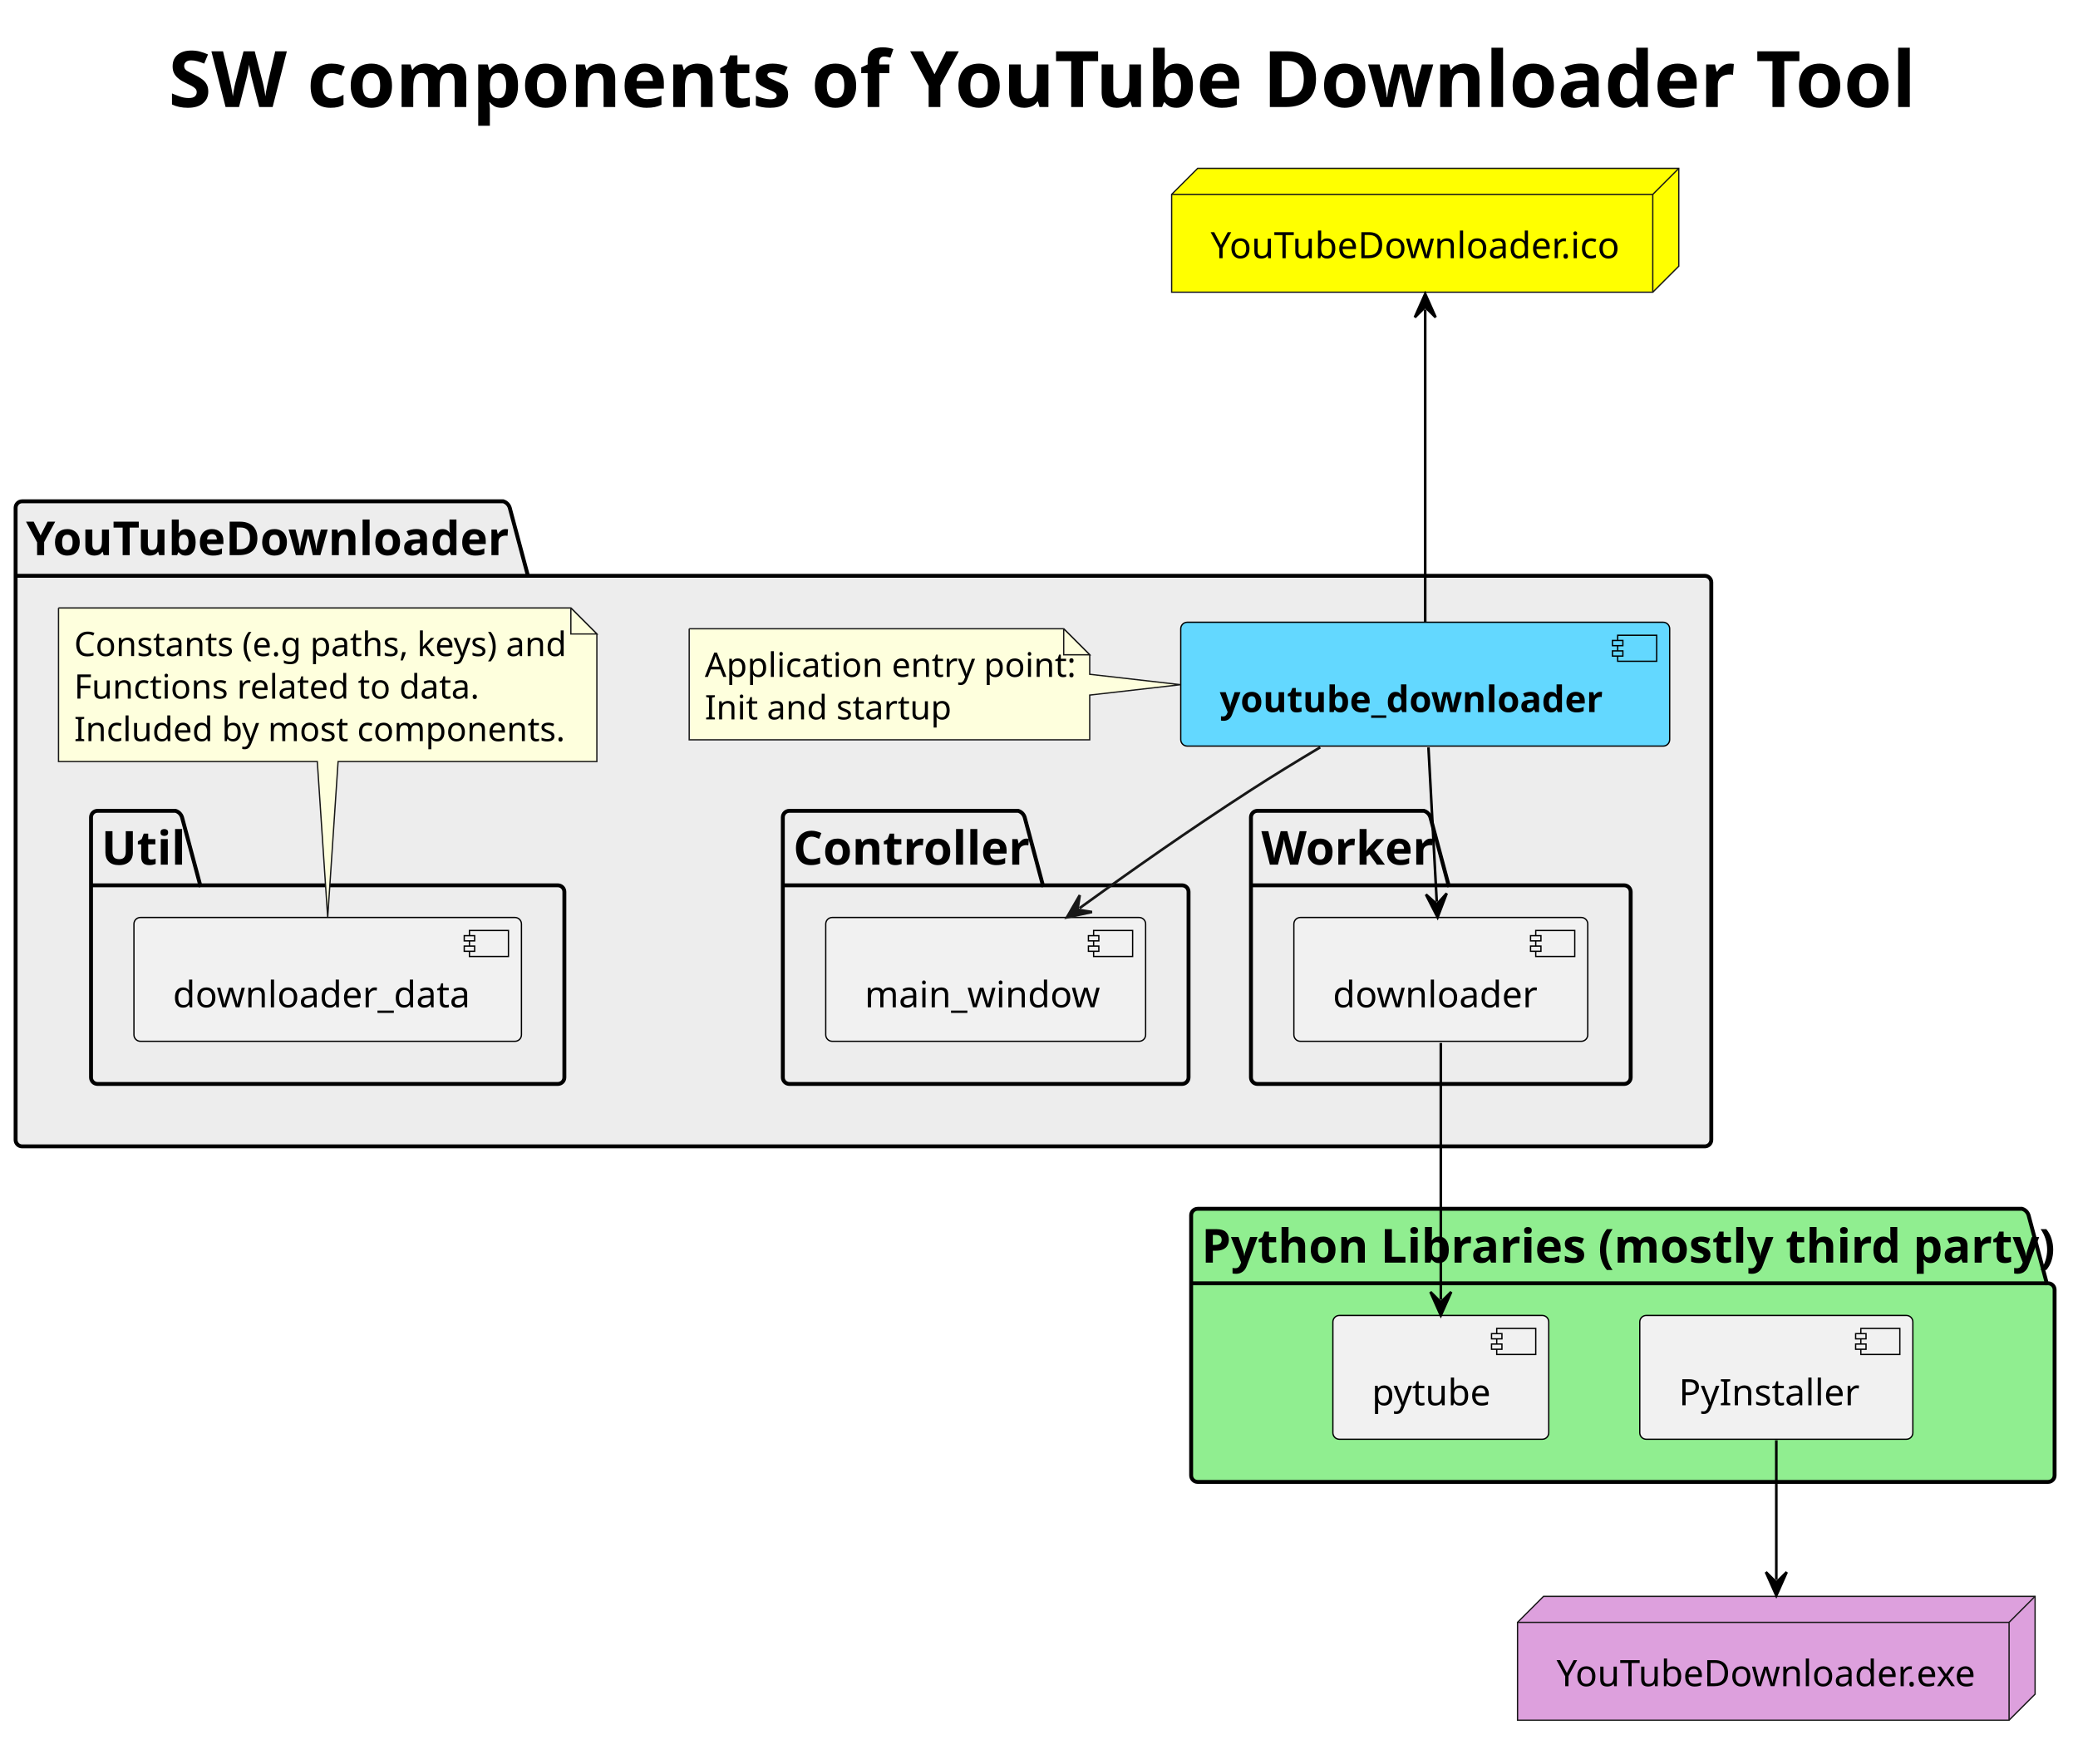
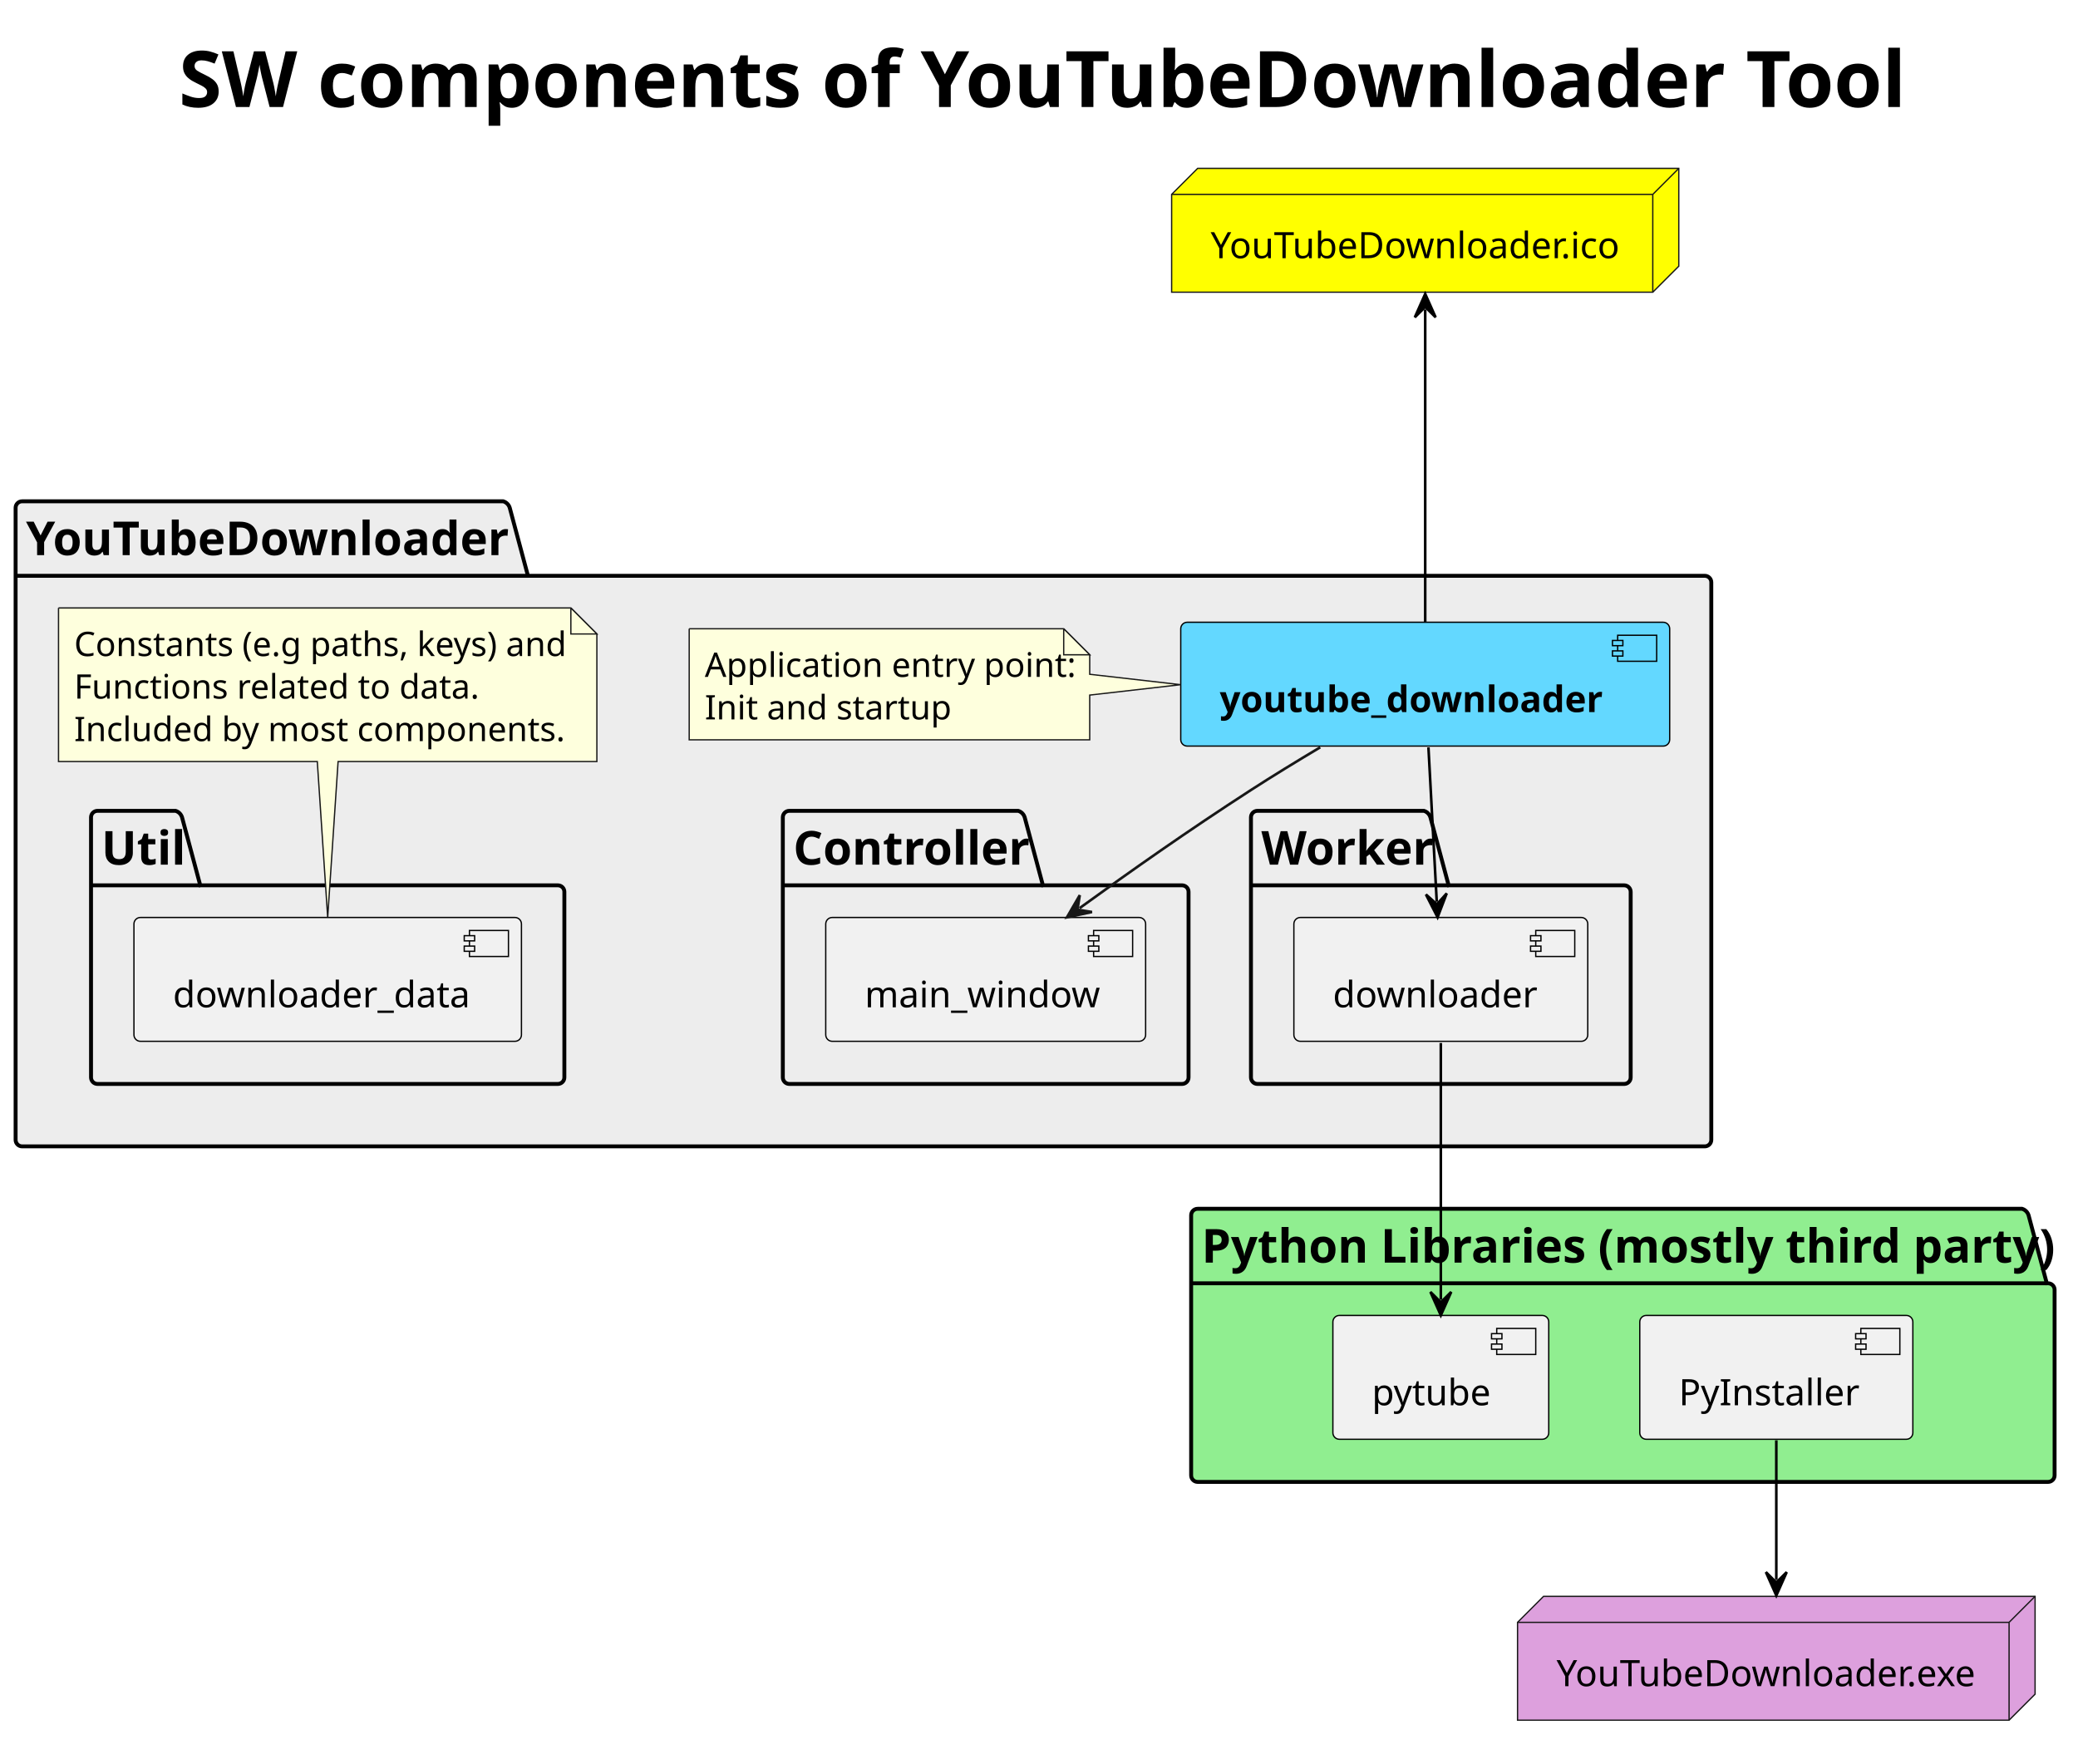
<svg xmlns="http://www.w3.org/2000/svg" contentStyleType="text/css" height="678px" preserveAspectRatio="none" style="width:799px;height:678px;background:#FFFFFF;" version="1.1" viewBox="0 0 799 678" width="799px" zoomAndPan="magnify">
  <defs />
  <g>
-     <text fill="#000000" font-family="sans-serif" font-size="30" font-weight="bold" lengthAdjust="spacing" textLength="656" x="64.75" y="41.143">SW components of YouTube Downloader Tool</text>
+     <text fill="#000000" font-family="sans-serif" font-size="30" font-weight="bold" lengthAdjust="spacing" textLength="648" x="68.75" y="41.143">SW components of YouTubeDownloader Tool</text>
    <g id="cluster_YtDl">
      <path d="M8.5,192.734 L193.5,192.734 A3.75,3.75 0 0 1 196,195.234 L203,221.375 L655.5,221.375 A2.5,2.5 0 0 1 658,223.875 L658,438.234 A2.5,2.5 0 0 1 655.5,440.734 L8.5,440.734 A2.5,2.5 0 0 1 6,438.234 L6,195.234 A2.5,2.5 0 0 1 8.5,192.734 " fill="#EDEDED" style="stroke:#000000;stroke-width:1.5;" />
      <line style="stroke:#000000;stroke-width:1.5;" x1="6" x2="203" y1="221.375" y2="221.375" />
      <text fill="#000000" font-family="sans-serif" font-size="18" font-weight="bold" lengthAdjust="spacing" textLength="184" x="10" y="213.42">YouTubeDownloader</text>
    </g>
    <g id="cluster_controller">
      <path d="M303.5,311.734 L391.5,311.734 A3.75,3.75 0 0 1 394,314.234 L401,340.375 L454.5,340.375 A2.5,2.5 0 0 1 457,342.875 L457,414.234 A2.5,2.5 0 0 1 454.5,416.734 L303.5,416.734 A2.5,2.5 0 0 1 301,414.234 L301,314.234 A2.5,2.5 0 0 1 303.5,311.734 " fill="none" style="stroke:#000000;stroke-width:1.5;" />
      <line style="stroke:#000000;stroke-width:1.5;" x1="301" x2="401" y1="340.375" y2="340.375" />
      <text fill="#000000" font-family="sans-serif" font-size="18" font-weight="bold" lengthAdjust="spacing" textLength="87" x="305" y="332.42">Controller</text>
    </g>
    <g id="cluster_util">
      <path d="M37.5,311.734 L67.5,311.734 A3.75,3.75 0 0 1 70,314.234 L77,340.375 L214.5,340.375 A2.5,2.5 0 0 1 217,342.875 L217,414.234 A2.5,2.5 0 0 1 214.5,416.734 L37.5,416.734 A2.5,2.5 0 0 1 35,414.234 L35,314.234 A2.5,2.5 0 0 1 37.5,311.734 " fill="none" style="stroke:#000000;stroke-width:1.5;" />
      <line style="stroke:#000000;stroke-width:1.5;" x1="35" x2="77" y1="340.375" y2="340.375" />
      <text fill="#000000" font-family="sans-serif" font-size="18" font-weight="bold" lengthAdjust="spacing" textLength="29" x="39" y="332.42">Util</text>
    </g>
    <g id="cluster_Worker">
      <path d="M483.5,311.734 L547.5,311.734 A3.75,3.75 0 0 1 550,314.234 L557,340.375 L624.5,340.375 A2.5,2.5 0 0 1 627,342.875 L627,414.234 A2.5,2.5 0 0 1 624.5,416.734 L483.5,416.734 A2.5,2.5 0 0 1 481,414.234 L481,314.234 A2.5,2.5 0 0 1 483.5,311.734 " fill="none" style="stroke:#000000;stroke-width:1.5;" />
      <line style="stroke:#000000;stroke-width:1.5;" x1="481" x2="557" y1="340.375" y2="340.375" />
      <text fill="#000000" font-family="sans-serif" font-size="18" font-weight="bold" lengthAdjust="spacing" textLength="63" x="485" y="332.42">Worker</text>
    </g>
    <g id="cluster_Python Libraries (mostly third party)">
      <path d="M460.5,464.734 L777.5,464.734 A3.75,3.75 0 0 1 780,467.234 L787,493.375 L787.5,493.375 A2.5,2.5 0 0 1 790,495.875 L790,567.234 A2.5,2.5 0 0 1 787.5,569.734 L460.5,569.734 A2.5,2.5 0 0 1 458,567.234 L458,467.234 A2.5,2.5 0 0 1 460.5,464.734 " fill="#90EE90" style="stroke:#000000;stroke-width:1.5;" />
      <line style="stroke:#000000;stroke-width:1.5;" x1="458" x2="787" y1="493.375" y2="493.375" />
      <text fill="#000000" font-family="sans-serif" font-size="18" font-weight="bold" lengthAdjust="spacing" textLength="316" x="462" y="485.42">Python Libraries (mostly third party)</text>
    </g>
    <g id="elem_youtube_downloader">
      <rect fill="#63D8FF" height="47.609" rx="2.5" ry="2.5" style="stroke:#000000;stroke-width:0.5;" width="188" x="454" y="239.234" />
      <rect fill="#63D8FF" height="10" style="stroke:#000000;stroke-width:0.5;" width="15" x="622" y="244.234" />
      <rect fill="#63D8FF" height="2" style="stroke:#000000;stroke-width:0.5;" width="4" x="620" y="246.234" />
      <rect fill="#63D8FF" height="2" style="stroke:#000000;stroke-width:0.5;" width="4" x="620" y="250.234" />
      <text fill="#000000" font-family="sans-serif" font-size="14" font-weight="bold" lengthAdjust="spacing" textLength="148" x="469" y="273.768">youtube_downloader</text>
    </g>
    <g id="elem_GMN5">
      <path d="M265,241.734 L265,284.438 A0,0 0 0 0 265,284.438 L419,284.438 A0,0 0 0 0 419,284.438 L419,267.234 L453.95,263.234 L419,259.234 L419,251.734 L409,241.734 L265,241.734 A0,0 0 0 0 265,241.734 " fill="#FEFFDD" style="stroke:#181818;stroke-width:0.5;" />
      <path d="M409,241.734 L409,251.734 L419,251.734 L409,241.734 " fill="#FEFFDD" style="stroke:#181818;stroke-width:0.5;" />
      <text fill="#000000" font-family="sans-serif" font-size="13" lengthAdjust="spacing" textLength="133" x="271" y="260.229">Application entry point:</text>
      <text fill="#000000" font-family="sans-serif" font-size="13" lengthAdjust="spacing" textLength="86" x="271" y="276.581">Init and startup</text>
    </g>
    <g id="elem_GMN12">
      <path d="M22.5,233.734 L22.5,292.789 A0,0 0 0 0 22.5,292.789 L122,292.789 L126,352.734 L130,292.789 L229.5,292.789 A0,0 0 0 0 229.5,292.789 L229.5,243.734 L219.5,233.734 L22.5,233.734 A0,0 0 0 0 22.5,233.734 " fill="#FEFFDD" style="stroke:#181818;stroke-width:0.5;" />
      <path d="M219.5,233.734 L219.5,243.734 L229.5,243.734 L219.5,233.734 " fill="#FEFFDD" style="stroke:#181818;stroke-width:0.5;" />
      <text fill="#000000" font-family="sans-serif" font-size="13" lengthAdjust="spacing" textLength="186" x="28.5" y="252.23">Constants (e.g paths, keys) and</text>
      <text fill="#000000" font-family="sans-serif" font-size="13" lengthAdjust="spacing" textLength="148" x="28.5" y="268.581">Functions related to data.</text>
      <text fill="#000000" font-family="sans-serif" font-size="13" lengthAdjust="spacing" textLength="178" x="28.5" y="284.933">Included by most components.</text>
    </g>
    <g id="elem_main_window">
      <rect fill="#F1F1F1" height="47.609" rx="2.5" ry="2.5" style="stroke:#000000;stroke-width:0.5;" width="123" x="317.5" y="352.734" />
      <rect fill="#F1F1F1" height="10" style="stroke:#000000;stroke-width:0.5;" width="15" x="420.5" y="357.734" />
      <rect fill="#F1F1F1" height="2" style="stroke:#000000;stroke-width:0.5;" width="4" x="418.5" y="359.734" />
      <rect fill="#F1F1F1" height="2" style="stroke:#000000;stroke-width:0.5;" width="4" x="418.5" y="363.734" />
      <text fill="#000000" font-family="sans-serif" font-size="14" lengthAdjust="spacing" textLength="83" x="332.5" y="387.268">main_window</text>
    </g>
    <g id="elem_data">
      <rect fill="#F1F1F1" height="47.609" rx="2.5" ry="2.5" style="stroke:#000000;stroke-width:0.5;" width="149" x="51.5" y="352.734" />
      <rect fill="#F1F1F1" height="10" style="stroke:#000000;stroke-width:0.5;" width="15" x="180.5" y="357.734" />
      <rect fill="#F1F1F1" height="2" style="stroke:#000000;stroke-width:0.5;" width="4" x="178.5" y="359.734" />
      <rect fill="#F1F1F1" height="2" style="stroke:#000000;stroke-width:0.5;" width="4" x="178.5" y="363.734" />
      <text fill="#000000" font-family="sans-serif" font-size="14" lengthAdjust="spacing" textLength="109" x="66.5" y="387.268">downloader_data</text>
    </g>
    <g id="elem_downloader">
      <rect fill="#F1F1F1" height="47.609" rx="2.5" ry="2.5" style="stroke:#000000;stroke-width:0.5;" width="113" x="497.5" y="352.734" />
      <rect fill="#F1F1F1" height="10" style="stroke:#000000;stroke-width:0.5;" width="15" x="590.5" y="357.734" />
      <rect fill="#F1F1F1" height="2" style="stroke:#000000;stroke-width:0.5;" width="4" x="588.5" y="359.734" />
      <rect fill="#F1F1F1" height="2" style="stroke:#000000;stroke-width:0.5;" width="4" x="588.5" y="363.734" />
      <text fill="#000000" font-family="sans-serif" font-size="14" lengthAdjust="spacing" textLength="73" x="512.5" y="387.268">downloader</text>
    </g>
    <g id="elem_PyInstaller">
      <rect fill="#F1F1F1" height="47.609" rx="2.5" ry="2.5" style="stroke:#000000;stroke-width:0.5;" width="105" x="630.5" y="505.734" />
      <rect fill="#F1F1F1" height="10" style="stroke:#000000;stroke-width:0.5;" width="15" x="715.5" y="510.734" />
      <rect fill="#F1F1F1" height="2" style="stroke:#000000;stroke-width:0.5;" width="4" x="713.5" y="512.734" />
      <rect fill="#F1F1F1" height="2" style="stroke:#000000;stroke-width:0.5;" width="4" x="713.5" y="516.734" />
      <text fill="#000000" font-family="sans-serif" font-size="14" lengthAdjust="spacing" textLength="65" x="645.5" y="540.268">PyInstaller</text>
    </g>
    <g id="elem_pytube">
      <rect fill="#F1F1F1" height="47.609" rx="2.5" ry="2.5" style="stroke:#000000;stroke-width:0.5;" width="83" x="512.5" y="505.734" />
      <rect fill="#F1F1F1" height="10" style="stroke:#000000;stroke-width:0.5;" width="15" x="575.5" y="510.734" />
      <rect fill="#F1F1F1" height="2" style="stroke:#000000;stroke-width:0.5;" width="4" x="573.5" y="512.734" />
      <rect fill="#F1F1F1" height="2" style="stroke:#000000;stroke-width:0.5;" width="4" x="573.5" y="516.734" />
      <text fill="#000000" font-family="sans-serif" font-size="14" lengthAdjust="spacing" textLength="43" x="527.5" y="540.268">pytube</text>
    </g>
    <g id="elem_icon">
      <polygon fill="#FFFF00" points="450.5,74.734,460.5,64.734,645.5,64.734,645.5,102.344,635.5,112.344,450.5,112.344,450.5,74.734" style="stroke:#181818;stroke-width:0.5;" />
      <line style="stroke:#181818;stroke-width:0.5;" x1="635.5" x2="645.5" y1="74.734" y2="64.734" />
      <line style="stroke:#181818;stroke-width:0.5;" x1="450.5" x2="635.5" y1="74.734" y2="74.734" />
      <line style="stroke:#181818;stroke-width:0.5;" x1="635.5" x2="635.5" y1="74.734" y2="112.344" />
      <text fill="#000000" font-family="sans-serif" font-size="14" lengthAdjust="spacing" textLength="155" x="465.5" y="99.268">YouTubeDownloader.ico</text>
    </g>
    <g id="elem_YouTubeDownloader.exe">
      <polygon fill="#DDA0DD" points="583.5,623.734,593.5,613.734,782.5,613.734,782.5,651.344,772.5,661.344,583.5,661.344,583.5,623.734" style="stroke:#181818;stroke-width:0.5;" />
      <line style="stroke:#181818;stroke-width:0.5;" x1="772.5" x2="782.5" y1="623.734" y2="613.734" />
      <line style="stroke:#181818;stroke-width:0.5;" x1="583.5" x2="772.5" y1="623.734" y2="623.734" />
      <line style="stroke:#181818;stroke-width:0.5;" x1="772.5" x2="772.5" y1="623.734" y2="661.344" />
      <text fill="#000000" font-family="sans-serif" font-size="14" lengthAdjust="spacing" textLength="159" x="598.5" y="648.268">YouTubeDownloader.exe</text>
    </g>
    <g id="link_youtube_downloader_main_window">
      <path d="M507.64,287.304 C498.78,292.574 489.51,298.234 481,303.734 C456.79,319.384 435.058,334.683 415.098,349.153 " fill="none" id="youtube_downloader-to-main_window" style="stroke:#181818;stroke-width:1.0;" />
      <polygon fill="#181818" points="410.24,352.674,419.874,350.63,414.288,349.74,415.179,344.153,410.24,352.674" style="stroke:#181818;stroke-width:1.0;" />
    </g>
    <g id="link_icon_youtube_downloader">
      <path d="M548,118.994 C548,152.014 548,206.104 548,239.064 " fill="none" id="icon-backto-youtube_downloader" style="stroke:#000000;stroke-width:1.0;" />
      <polygon fill="#000000" points="548,112.994,544,121.994,548,117.994,552,121.994,548,112.994" style="stroke:#000000;stroke-width:1.0;" />
    </g>
    <g id="link_youtube_downloader_downloader">
      <path d="M549.24,287.334 C550.27,306.474 551.407,327.543 552.437,346.673 " fill="none" id="youtube_downloader-to-downloader" style="stroke:#000000;stroke-width:1.0;" />
      <polygon fill="#000000" points="552.76,352.664,556.27,343.462,552.491,347.672,548.282,343.892,552.76,352.664" style="stroke:#000000;stroke-width:1.0;" />
    </g>
    <g id="link_downloader_pytube">
      <path d="M554,400.994 C554,429.454 554,471.334 554,499.694 " fill="none" id="downloader-to-pytube" style="stroke:#000000;stroke-width:1.0;" />
      <polygon fill="#000000" points="554,505.694,558,496.694,554,500.694,550,496.694,554,505.694" style="stroke:#000000;stroke-width:1.0;" />
    </g>
    <g id="link_PyInstaller_YouTubeDownloader.exe">
      <path d="M683,553.734 C683,571.394 683,589.674 683,607.414 " fill="none" id="PyInstaller-to-YouTubeDownloader.exe" style="stroke:#000000;stroke-width:1.0;" />
      <polygon fill="#000000" points="683,613.414,687,604.414,683,608.414,679,604.414,683,613.414" style="stroke:#000000;stroke-width:1.0;" />
    </g>
  </g>
</svg>
